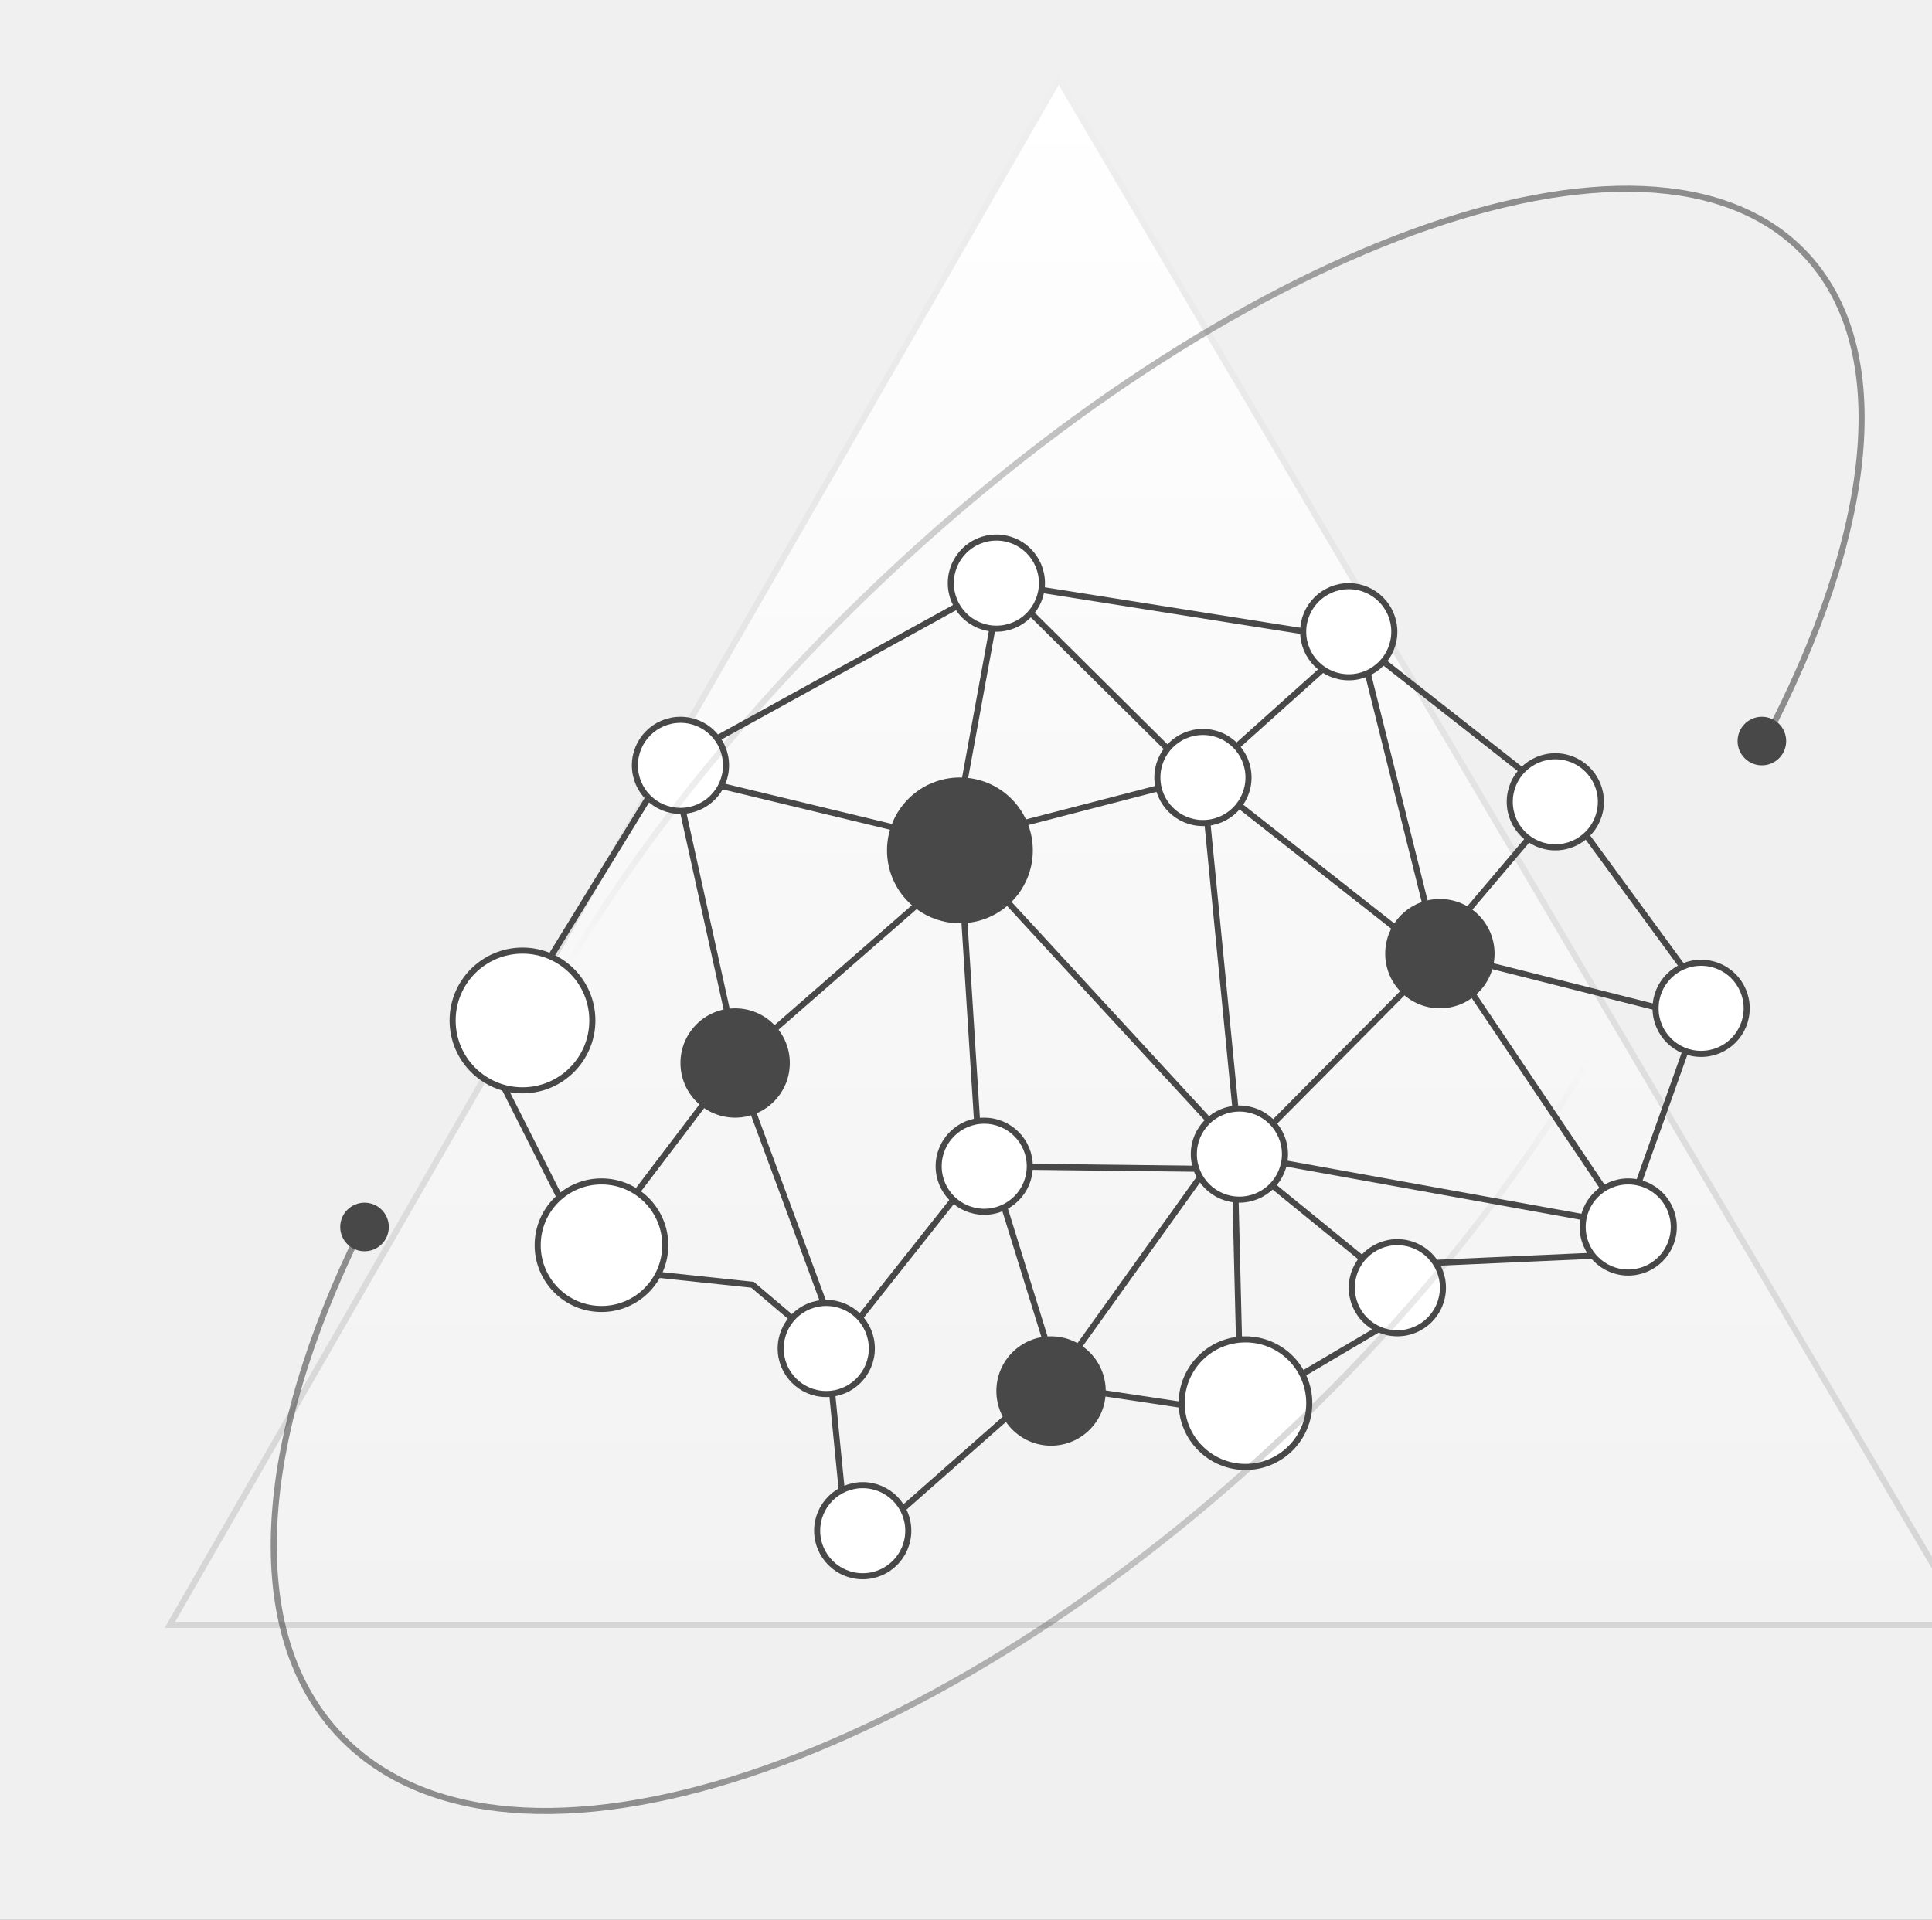
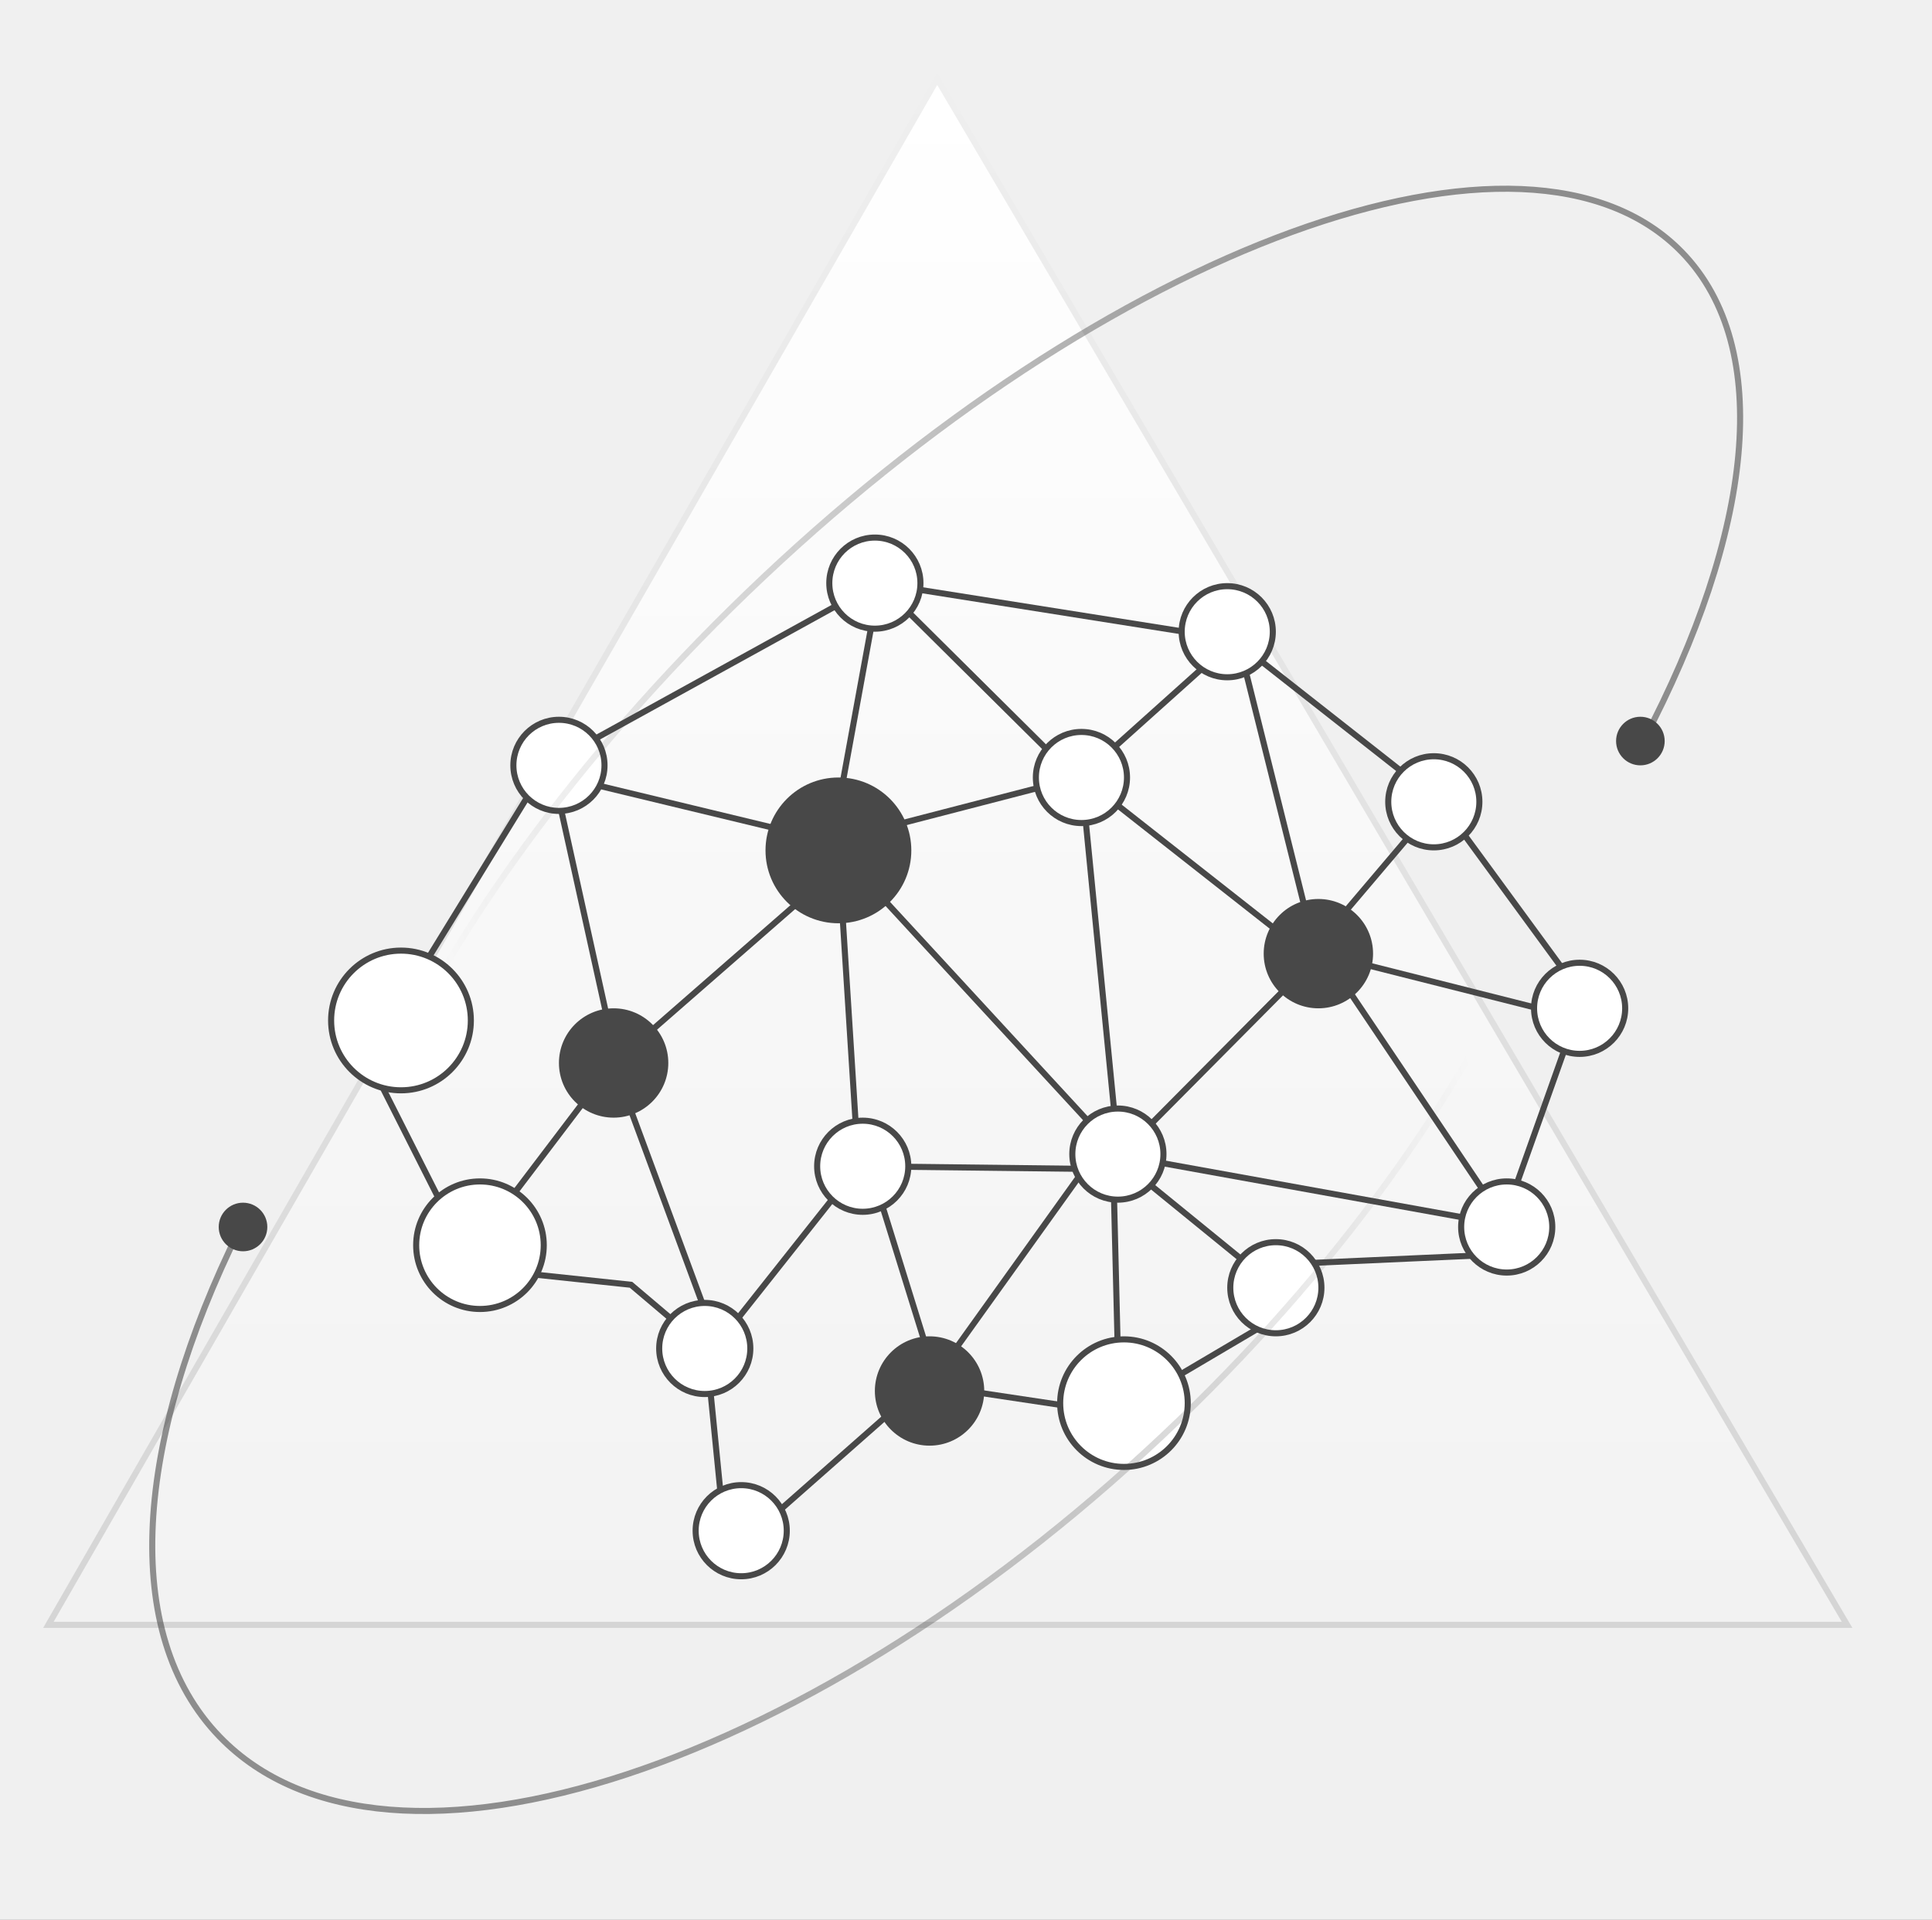
- <svg xmlns="http://www.w3.org/2000/svg" xmlns:xlink="http://www.w3.org/1999/xlink" width="159px" height="158px" viewBox="0 0 159 158" version="1.1">
+ <svg xmlns="http://www.w3.org/2000/svg" xmlns:xlink="http://www.w3.org/1999/xlink" width="159px" height="158px" viewBox="10 0 159 158" version="1.1">
  <defs>
    <rect id="path-1" x="0" y="0" width="312" height="158" />
    <linearGradient x1="50%" y1="0%" x2="50%" y2="100%" id="linearGradient-3">
      <stop stop-color="#FFFFFF" offset="0%" />
      <stop stop-color="#F2F2F2" offset="100%" />
    </linearGradient>
    <linearGradient x1="50%" y1="0%" x2="50%" y2="100%" id="linearGradient-4">
      <stop stop-color="#EFEFEF" offset="0%" />
      <stop stop-color="#D5D5D5" offset="100%" />
    </linearGradient>
    <linearGradient x1="22.366%" y1="38.569%" x2="100%" y2="58.415%" id="linearGradient-5">
      <stop stop-color="#484848" stop-opacity="0.59" offset="0%" />
      <stop stop-color="#484848" stop-opacity="0" offset="100%" />
    </linearGradient>
    <linearGradient x1="22.366%" y1="36.584%" x2="100%" y2="59.876%" id="linearGradient-6">
      <stop stop-color="#484848" stop-opacity="0.59" offset="0%" />
      <stop stop-color="#484848" stop-opacity="0" offset="100%" />
    </linearGradient>
  </defs>
  <g id="Page-1" stroke="none" stroke-width="1" fill="none" fill-rule="evenodd">
    <g id="Artboard" transform="translate(-428, -346)">
      <g id="Group-9-Copy-3" transform="translate(293, 345)">
        <rect id="border" stroke="#CFCFCF" x="0.5" y="0.5" width="311" height="159" />
        <g id="Bitmap" transform="translate(0, 1)">
          <mask id="mask-2" fill="white">
            <use xlink:href="#path-1" />
          </mask>
          <g id="Mask" />
          <g id="Group-2" mask="url(#mask-2)">
            <g transform="translate(143, -3.17987)">
              <path d="M79.13,9.677 L154.012,136.93 L5.983,136.93 L79.13,9.677 Z" id="Rectangle" stroke="url(#linearGradient-4)" stroke-width="0.5" fill="url(#linearGradient-3)" fill-rule="evenodd" />
              <polygon id="Path-3" stroke="#484848" stroke-width="0.5" fill="none" points="47 66.18 74.209 51.18 103.533 55.825 120.527 69.18 132.292 85.254 124.744 106.474 107.303 107.259 106.146 112.18 93.749 119.498 77.927 117.125 61.819 131.329 60.117 114.18 53.929 108.937 41 107.567 32.232 90.209" />
              <polyline id="Path-5" stroke="#484848" stroke-width="0.5" fill="none" points="130.811 86.74 111 81.74 126 104.042 93.544 98.18 106.75 108.937" />
              <polyline id="Path-6" stroke="#484848" stroke-width="0.5" fill="none" points="94.044 116.524 93.544 96.201 78.988 116.524 73.987 100.416" />
              <polyline id="Path-4" stroke="#484848" stroke-width="0.5" fill="none" points="41.806 104.72 52.274 90.926 74.71 71.333 90.988 67.117 110.147 82.18 93.043 99.418 72.644 99.18 61.04 113.832 53.227 92.695 47.542 66.955 70.462 72.481 74.356 51.18 89.327 66.037 93.043 65.28 103.819 55.614 110.199 81.18 120 69.622" />
              <polyline id="Path-7" stroke="#484848" stroke-width="0.5" fill="none" points="72.644 99.18 71 73.18 94.044 98.18 91 67.18" />
              <circle id="Oval" stroke="#484848" stroke-width="0.5" fill="#FFFFFF" fill-rule="evenodd" cx="74" cy="51.18" r="3.75" />
              <circle id="Oval-Copy-3" stroke="#484848" stroke-width="0.5" fill="#FFFFFF" fill-rule="evenodd" cx="103" cy="55.18" r="3.75" />
              <circle id="Oval-Copy-4" stroke="#484848" stroke-width="0.5" fill="#FFFFFF" fill-rule="evenodd" cx="120" cy="69.18" r="3.75" />
              <circle id="Oval-Copy-5" stroke="#484848" stroke-width="0.5" fill="#FFFFFF" fill-rule="evenodd" cx="132" cy="86.18" r="3.75" />
              <circle id="Oval-Copy-6" stroke="#484848" stroke-width="0.5" fill="#FFFFFF" fill-rule="evenodd" cx="126" cy="104.18" r="3.75" />
              <circle id="Oval-Copy-7" stroke="#484848" stroke-width="0.5" fill="#FFFFFF" fill-rule="evenodd" cx="107" cy="109.18" r="3.75" />
              <circle id="Oval-Copy-8" stroke="#484848" stroke-width="0.5" fill="#FFFFFF" fill-rule="evenodd" cx="94" cy="98.18" r="3.75" />
              <circle id="Oval-Copy-9" stroke="#484848" stroke-width="0.5" fill="#FFFFFF" fill-rule="evenodd" cx="91" cy="67.18" r="3.75" />
              <circle id="Oval-Copy-10" stroke="#484848" stroke-width="0.5" fill="#FFFFFF" fill-rule="evenodd" cx="73" cy="99.18" r="3.75" />
              <circle id="Oval-Copy-11" stroke="#484848" stroke-width="0.5" fill="#FFFFFF" fill-rule="evenodd" cx="60" cy="114.18" r="3.75" />
              <circle id="Oval-Copy-12" stroke="#484848" stroke-width="0.5" fill="#FFFFFF" fill-rule="evenodd" cx="63" cy="129.18" r="3.75" />
              <circle id="Oval-Copy" stroke="#484848" stroke-width="0.5" fill="#FFFFFF" fill-rule="evenodd" cx="48" cy="66.18" r="3.75" />
              <circle id="Oval-Copy-2" stroke="#484848" stroke-width="0.5" fill="#FFFFFF" fill-rule="evenodd" cx="35" cy="87.18" r="5.75" />
              <circle id="Oval-Copy-14" stroke="#484848" stroke-width="0.5" fill="#FFFFFF" fill-rule="evenodd" cx="41.5" cy="105.68" r="5.25" />
              <circle id="Oval-Copy-24" stroke="#484848" stroke-width="0.5" fill="#FFFFFF" fill-rule="evenodd" cx="94.5" cy="118.68" r="5.25" />
              <circle id="Oval-Copy-15" stroke="none" fill="#484848" fill-rule="evenodd" cx="52.5" cy="90.68" r="4.5" />
              <circle id="Oval-Copy-16" stroke="none" fill="#484848" fill-rule="evenodd" cx="110.5" cy="81.68" r="4.5" />
              <circle id="Oval-Copy-23" stroke="none" fill="#484848" fill-rule="evenodd" cx="78.5" cy="117.68" r="4.5" />
              <circle id="Oval-Copy-13" stroke="none" fill="#484848" fill-rule="evenodd" cx="71" cy="73.18" r="6" />
              <path d="M60.46,35.164 C42.128,41.216 30.257,50.91 30.263,61.845 C30.272,80.218 63.81,95.136 105.172,95.164 C124.669,95.178 142.424,91.88 155.746,86.466" id="Path" stroke="url(#linearGradient-5)" stroke-width="0.5" fill="none" stroke-linecap="round" transform="translate(93.00453, 65.16425) rotate(136) translate(-93.00453, -65.16425) " />
              <path d="M35.164,72.642 C16.833,79.198 4.962,89.701 4.967,101.546 C4.977,121.451 38.515,137.612 79.877,137.642 C99.373,137.657 117.128,134.085 130.451,128.22" id="Path" stroke="url(#linearGradient-6)" stroke-width="0.5" fill="none" stroke-linecap="round" transform="translate(67.70901, 105.1425) scale(-1, -1) rotate(136) translate(-67.70901, -105.1425) " />
              <ellipse id="椭圆形" stroke="none" fill="#484848" fill-rule="evenodd" cx="137" cy="64.18" rx="2" ry="2" />
              <ellipse id="椭圆形" stroke="none" fill="#484848" fill-rule="evenodd" cx="22" cy="104.18" rx="2" ry="2" />
            </g>
          </g>
        </g>
      </g>
    </g>
  </g>
</svg>
